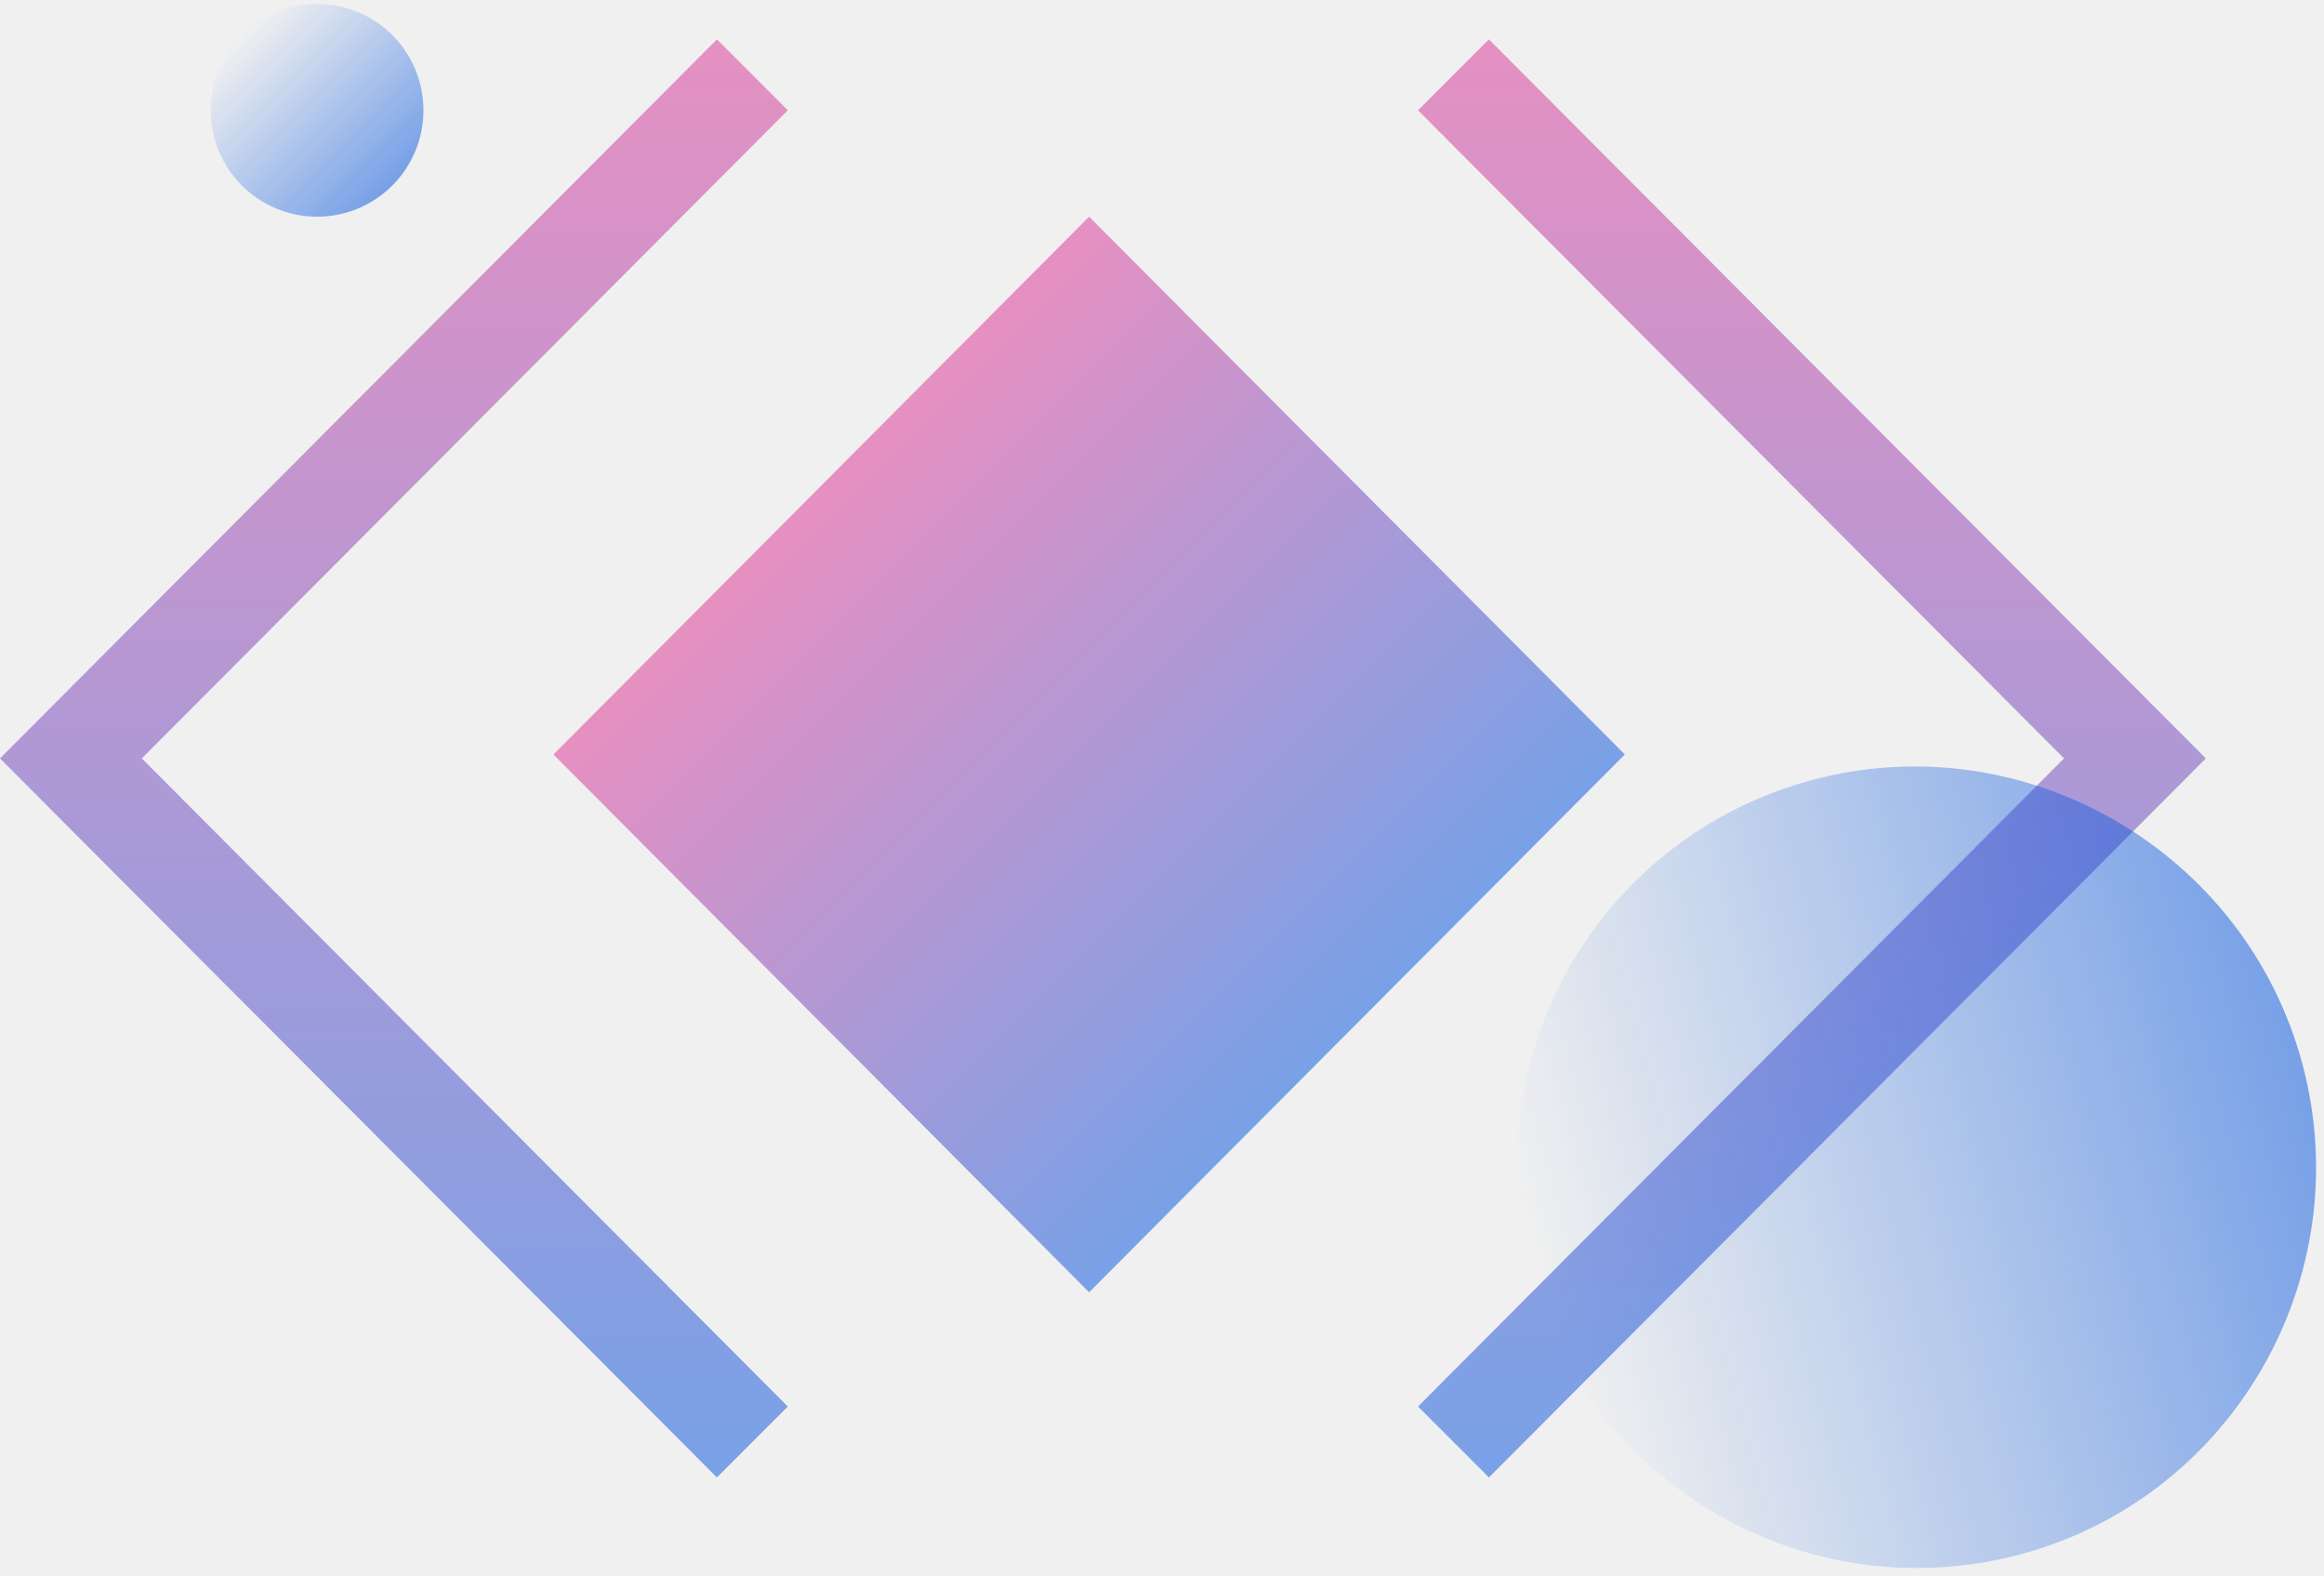
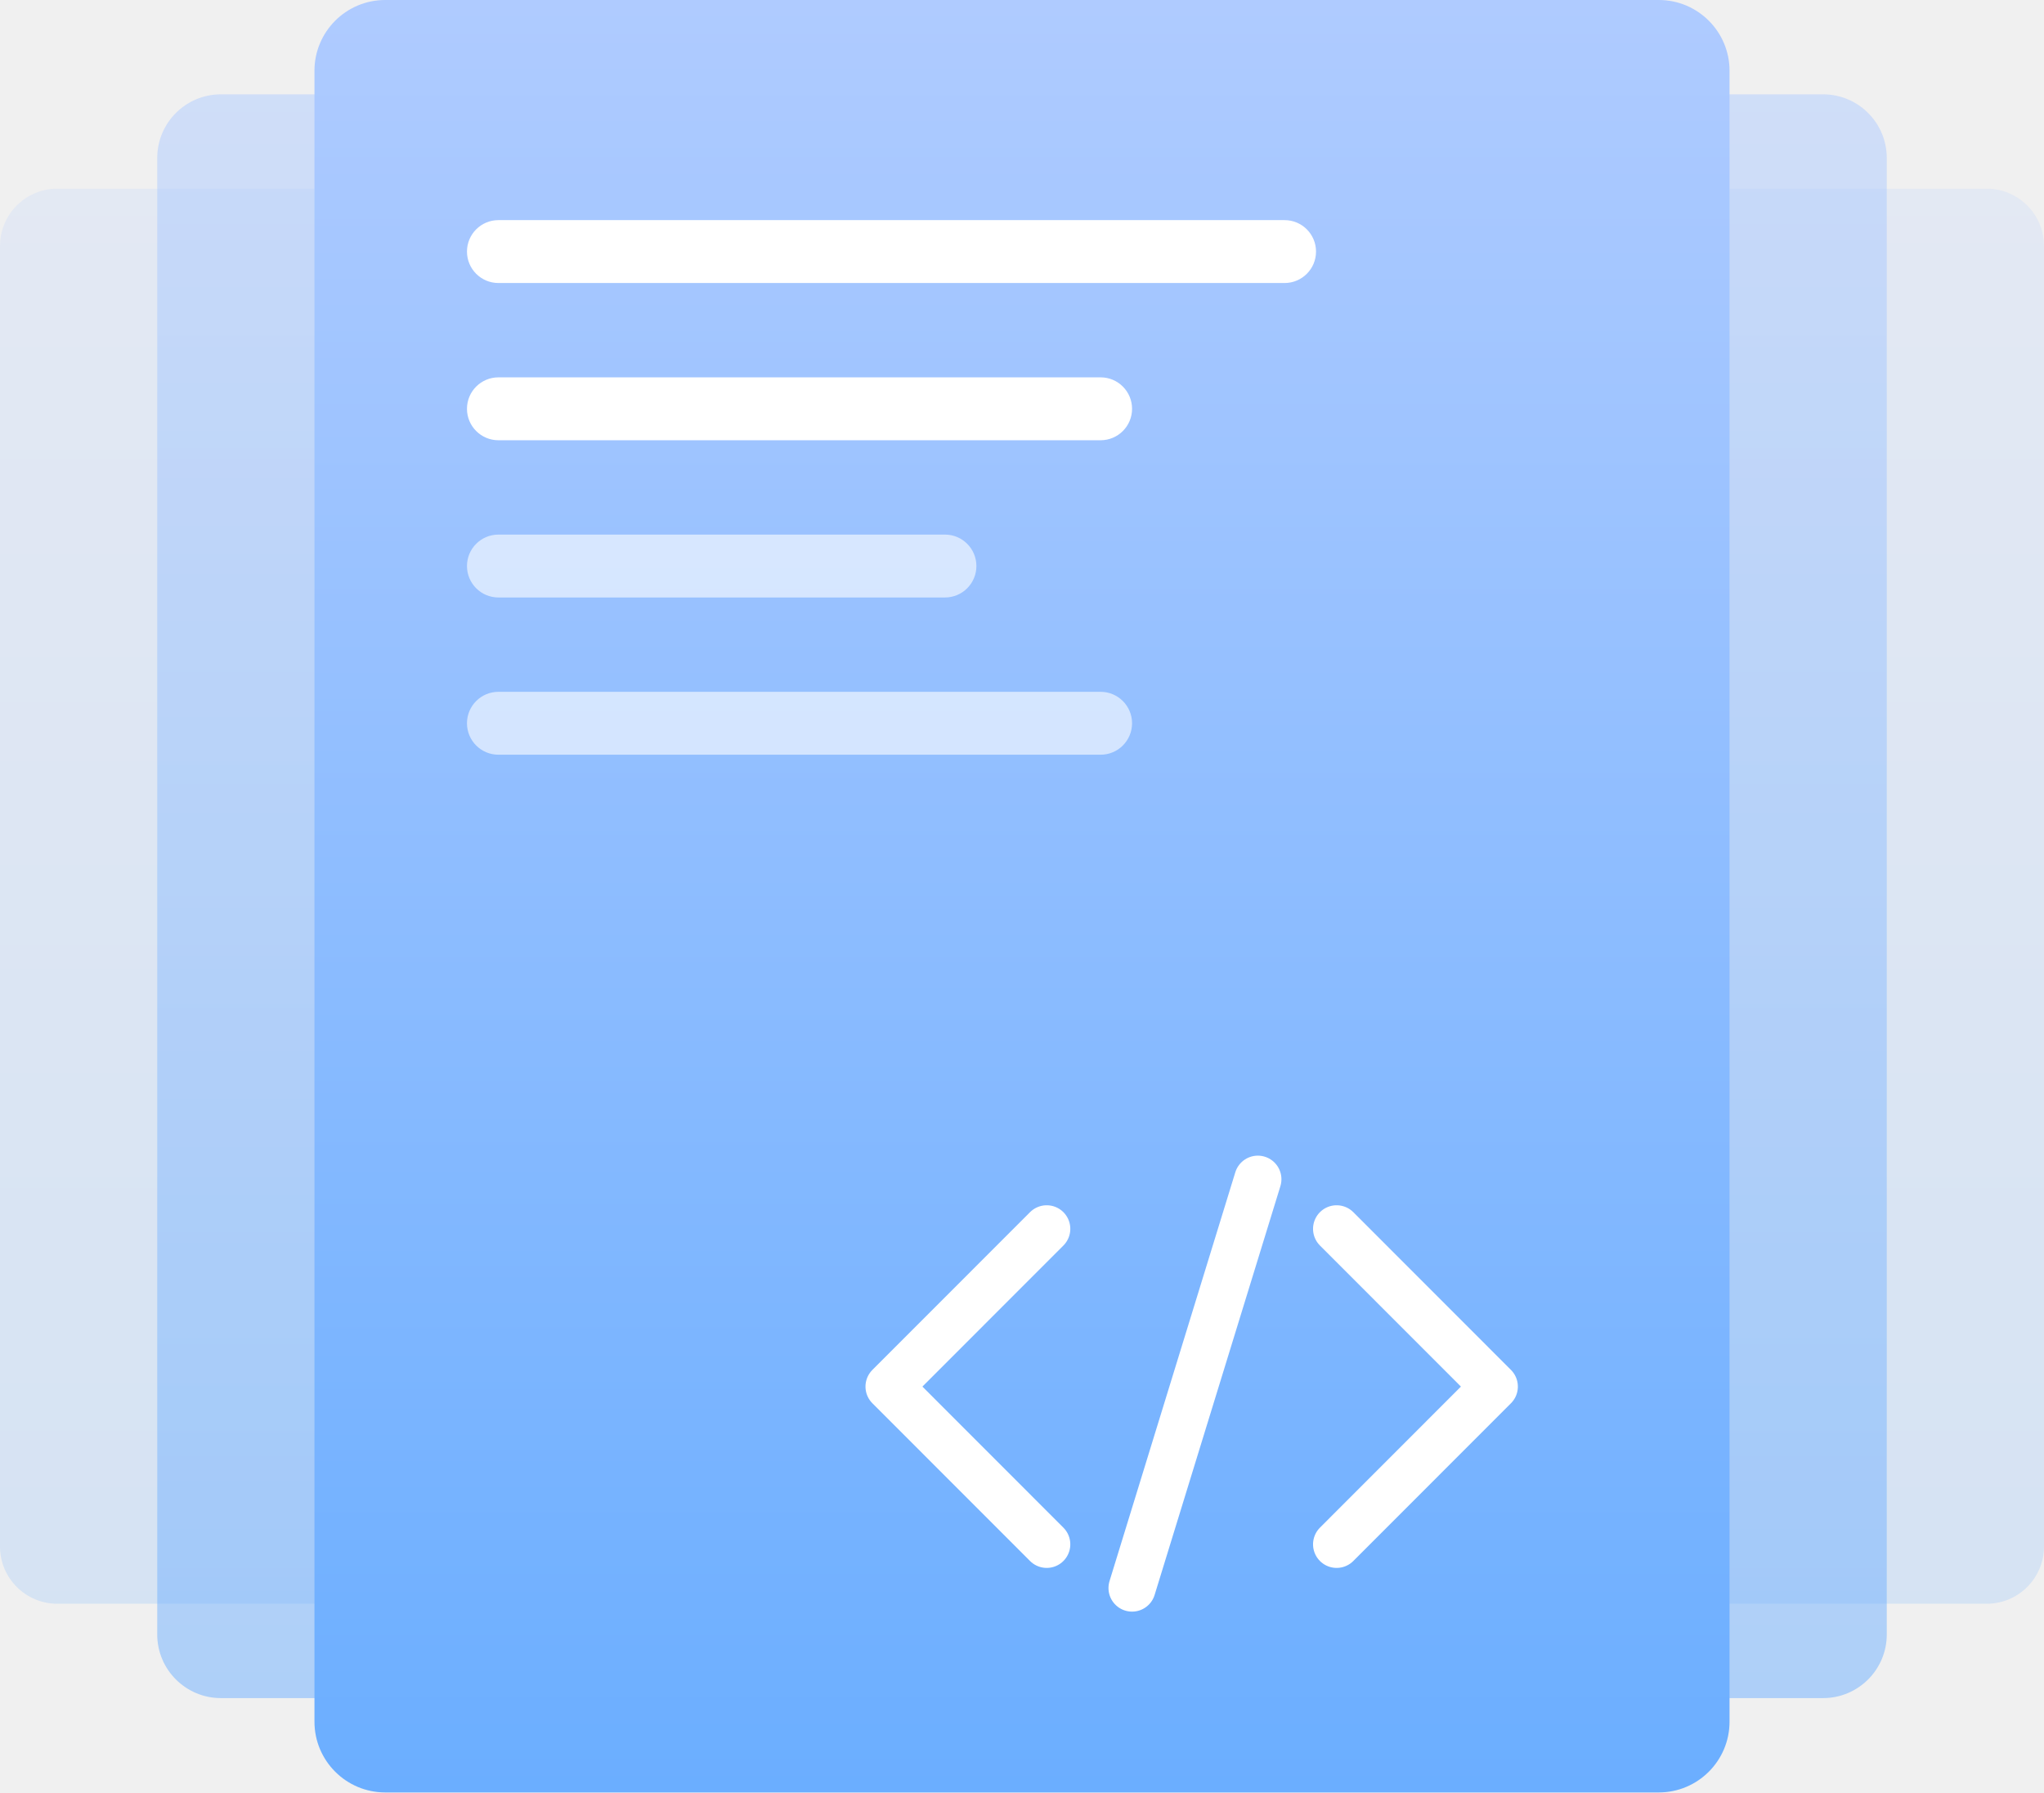
- <svg xmlns="http://www.w3.org/2000/svg" version="1.1" id="图层_1" x="0px" y="0px" viewBox="0 0 118 80" style="enable-background:new 0 0 118 80;" xml:space="preserve">
-   <style type="text/css">
- 	.st0{opacity:0.5;fill:url(#Rectangle-Copy-4_1_);}
- 	.st1{opacity:0.5;fill:url(#Shape_1_);}
- 	.st2{opacity:0.5;fill:url(#Shape-Copy_1_);}
- 	.st3{opacity:0.5;fill:url(#Oval_1_);}
- 	.st4{opacity:0.5;fill:url(#Oval-Copy-2_1_);}
- </style>
-   <g id="Page-1">
-     <g id="_x30_1-首页" transform="translate(-905, -1282)">
-       <g id="Group-8" transform="translate(432, 840)">
-         <g id="Group-28" transform="translate(39, 118)">
-           <g id="Group-14" transform="translate(406, 276)">
-             <g id="Group-23">
-               <g id="Home_icon_script" transform="translate(28, 46)">
-                 <linearGradient id="Rectangle-Copy-4_1_" gradientUnits="userSpaceOnUse" x1="-439.848" y1="526.546" x2="-439.848" y2="525.546" gradientTransform="matrix(27.3185 -27.3185 -27.3185 -27.3185 26442.053 2395.119)">
-                   <stop offset="0" style="stop-color:#DB2F94" />
-                   <stop offset="1" style="stop-color:#0051DE" />
-                 </linearGradient>
-                 <polygon id="Rectangle-Copy-4" class="st0" points="28.1,40.3 55.3,13 82.5,40.3 55.3,67.6        " />
-                 <linearGradient id="Shape_1_" gradientUnits="userSpaceOnUse" x1="-428.5" y1="536.712" x2="-428.5" y2="535.712" gradientTransform="matrix(40 0 0 -73 17232 39184)">
-                   <stop offset="0" style="stop-color:#DB2F94" />
-                   <stop offset="1" style="stop-color:#0051DE" />
-                 </linearGradient>
-                 <polygon id="Shape" class="st1" points="104.8,40.5 72,73.4 75.6,77 112,40.5 75.6,4 72,7.6        " />
-                 <linearGradient id="Shape-Copy_1_" gradientUnits="userSpaceOnUse" x1="-450.5" y1="536.712" x2="-450.5" y2="535.712" gradientTransform="matrix(-40 0 0 -73 -18000 39184)">
-                   <stop offset="0" style="stop-color:#DB2F94" />
-                   <stop offset="1" style="stop-color:#0051DE" />
-                 </linearGradient>
-                 <polygon id="Shape-Copy" class="st2" points="7.2,40.5 40,73.4 36.4,77 0,40.5 36.4,4 40,7.6        " />
-                 <linearGradient id="Oval_1_" gradientUnits="userSpaceOnUse" x1="-440.754" y1="483.649" x2="-440.754" y2="482.649" gradientTransform="matrix(7.5736 -7.5736 -7.5736 -7.5736 7013.388 328.6672)">
-                   <stop offset="0" style="stop-color:#0051DE;stop-opacity:0" />
-                   <stop offset="1" style="stop-color:#0051DE" />
-                 </linearGradient>
-                 <circle id="Oval" class="st3" cx="16.1" cy="7.6" r="5.4" />
-                 <linearGradient id="Oval-Copy-2_1_" gradientUnits="userSpaceOnUse" x1="-453.168" y1="535.464" x2="-453.168" y2="534.464" gradientTransform="matrix(-10.552 -39.3806 -39.2469 10.5162 16311.2 -23410.56)">
-                   <stop offset="0" style="stop-color:#0051DE;stop-opacity:0" />
-                   <stop offset="1" style="stop-color:#0051DE" />
-                 </linearGradient>
-                 <path id="Oval-Copy-2" class="st4" d="M77.7,66.5c-2.9-10.9,3.5-22,14.3-24.9c10.8-2.9,22,3.6,24.9,14.4s-3.5,22-14.3,24.9         C91.8,83.8,80.6,77.4,77.7,66.5z" />
-               </g>
+ <svg xmlns="http://www.w3.org/2000/svg" width="130px" height="114px" viewBox="0 0 130 114" version="1.1">
+   <defs>
+     <linearGradient x1="50%" y1="0%" x2="50%" y2="100%" id="linearGradient-1">
+       <stop stop-color="#AFCBFF" offset="0%" />
+       <stop stop-color="#6BAEFF" offset="100%" />
+     </linearGradient>
+     <linearGradient x1="50%" y1="0%" x2="50%" y2="100%" id="linearGradient-2">
+       <stop stop-color="#AFCBFF" offset="0%" />
+       <stop stop-color="#6BAEFF" offset="100%" />
+     </linearGradient>
+     <linearGradient x1="50%" y1="0%" x2="50%" y2="100%" id="linearGradient-3">
+       <stop stop-color="#AFCBFF" offset="0%" />
+       <stop stop-color="#6BAEFF" offset="100%" />
+     </linearGradient>
+   </defs>
+   <g id="Page-1" stroke="none" stroke-width="1" fill="none" fill-rule="evenodd">
+     <g id="01-首页" transform="translate(-894, -1260)">
+       <g id="Group-10" transform="translate(471, 958)">
+         <g id="Home_icon_script" transform="translate(423, 302)">
+           <rect id="Rectangle-Copy-92" fill="url(#linearGradient-1)" fill-rule="nonzero" opacity="0.2" x="0" y="12" width="130" height="90" rx="3.645" />
+           <rect id="Rectangle" fill="url(#linearGradient-2)" fill-rule="nonzero" opacity="0.5" x="10" y="6" width="110" height="102" rx="4.05" />
+           <g id="Group-37" transform="translate(20, 0)">
+             <rect id="Rectangle-Copy-91" fill="url(#linearGradient-3)" fill-rule="nonzero" x="7.10542736e-15" y="0" width="90" height="114" rx="4.5" />
+             <g id="Group-50" transform="translate(36.2, 74)" stroke="#FFFFFF" stroke-linecap="round" stroke-linejoin="round" stroke-width="3">
+               <polyline id="Path" transform="translate(10.37187, 14.18769) rotate(-45) translate(-10.37187, -14.18769) " points="3.278 21.282 3.282 7.098 3.282 7.098 17.466 7.094" />
+               <polyline id="Path-Copy-2" transform="translate(28.8108, 14.18769) scale(-1, 1) rotate(-45) translate(-28.8108, -14.18769) " points="21.717 21.282 21.721 7.098 21.721 7.098 35.905 7.094" />
+               <path d="M23.8,1 L15.8,27" id="Line-13" />
            </g>
+             <rect id="Rectangle" fill="#FFFFFF" x="9.7" y="14" width="54" height="4" rx="2" />
+             <rect id="Rectangle-Copy-89" fill="#FFFFFF" x="9.7" y="24" width="42.3" height="4" rx="2" />
+             <rect id="Rectangle-Copy-93" fill="#FFFFFF" opacity="0.6" x="9.7" y="44" width="42.3" height="4" rx="2" />
+             <rect id="Rectangle-Copy-90" fill="#FFFFFF" opacity="0.6" x="9.7" y="34" width="32.4" height="4" rx="2" />
          </g>
        </g>
      </g>
    </g>
  </g>
</svg>
